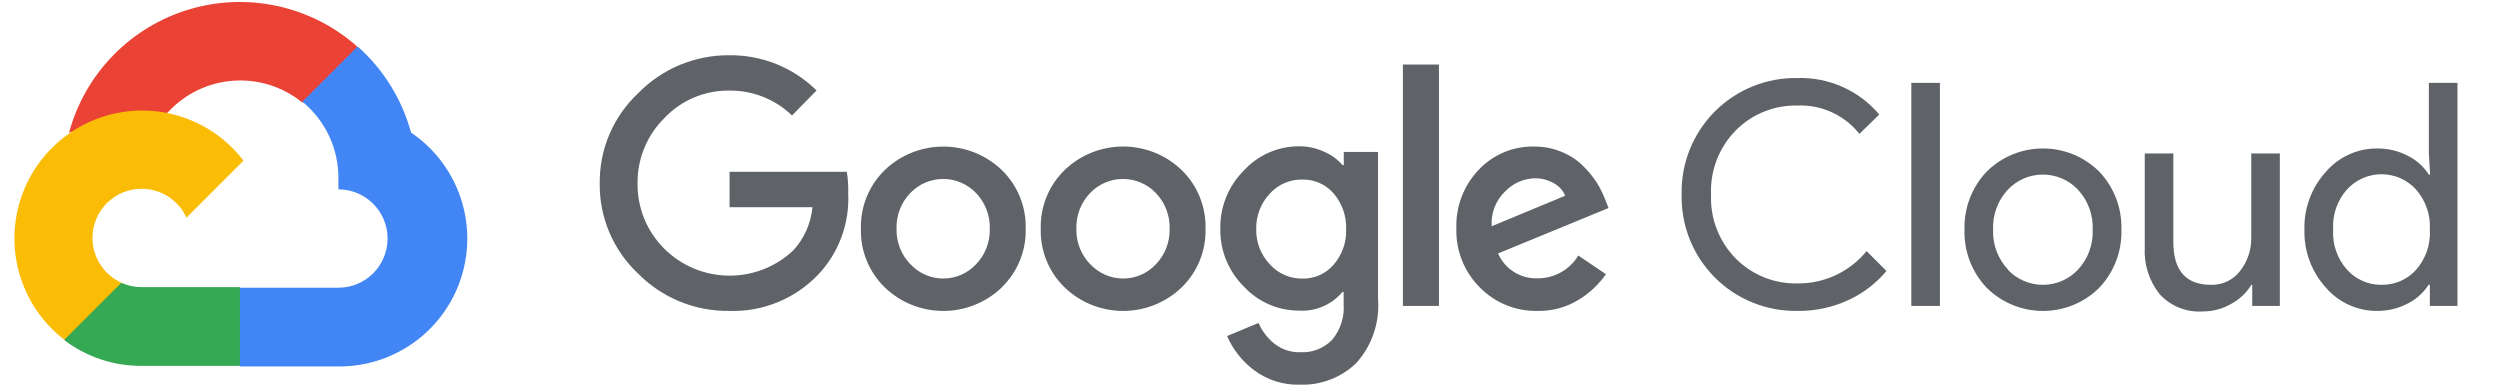
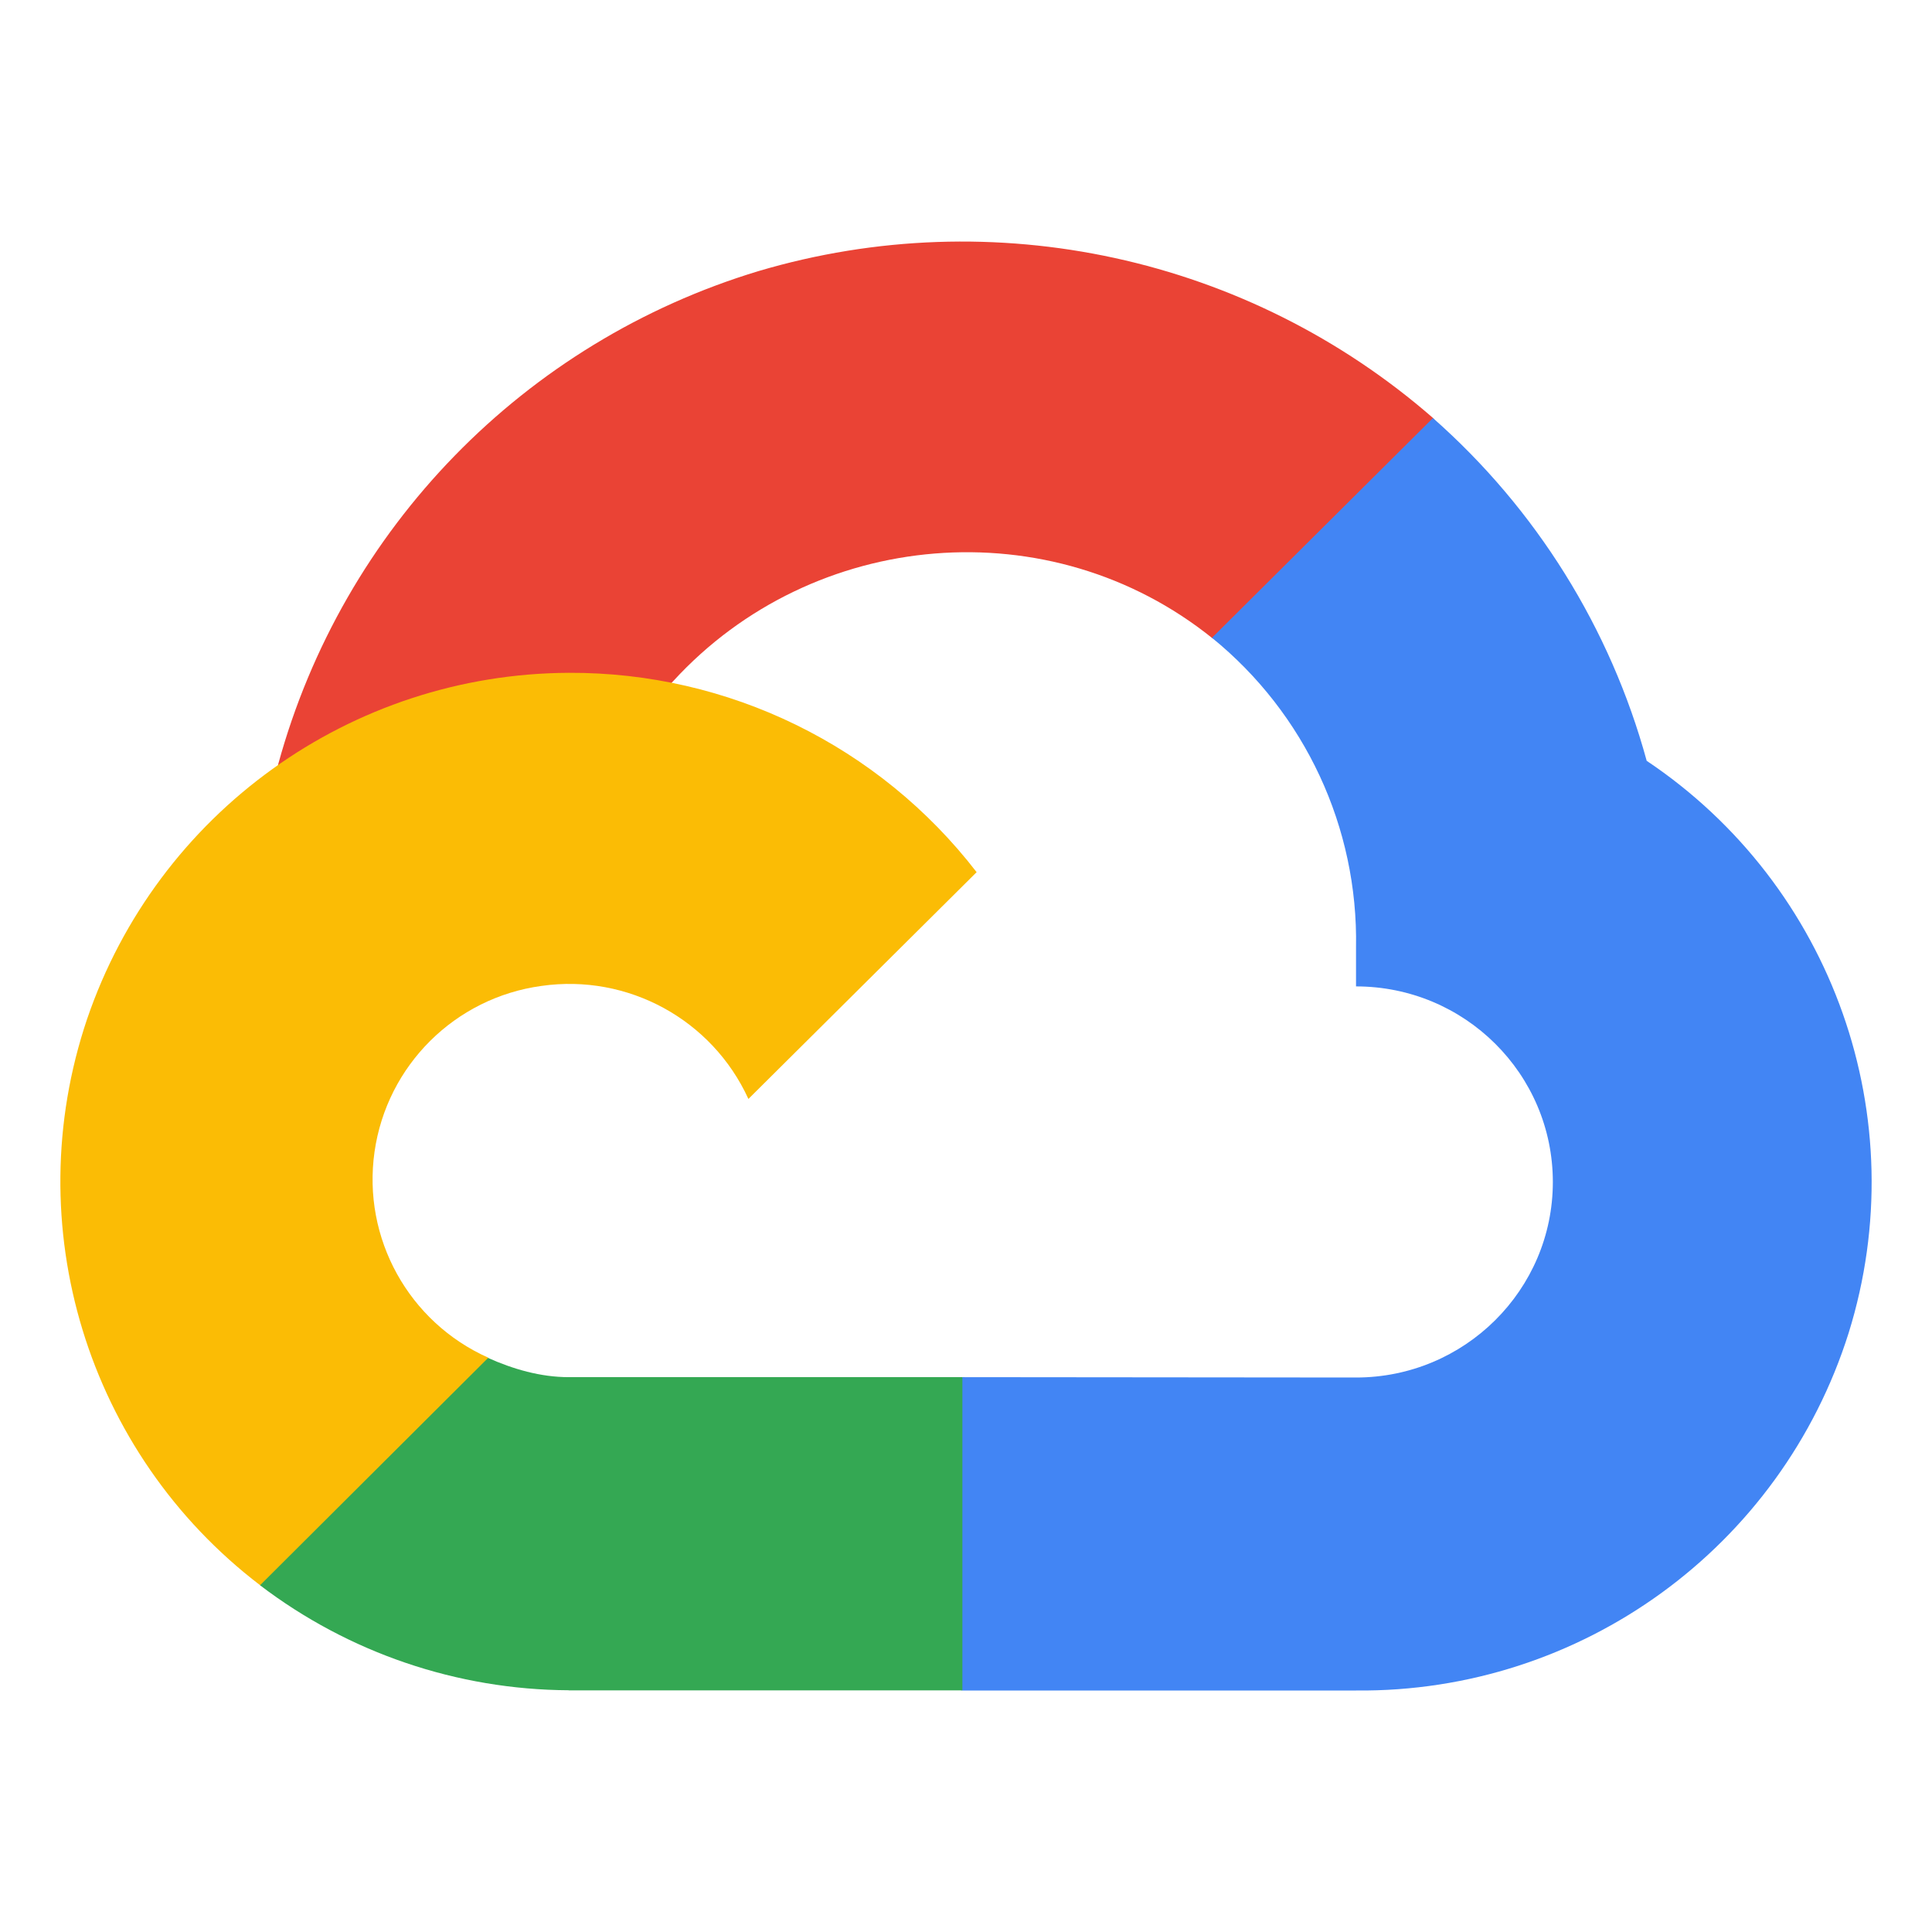
- <svg xmlns="http://www.w3.org/2000/svg" viewBox="0 0 181 28">
-   <defs>
-     <style>.cls-1{fill:#ea4335;}.cls-2{fill:#4285f4;}.cls-3{fill:#34a853;}.cls-4{fill:#fbbc05;}.cls-5{fill:#5f6368;}</style>
-   </defs>
-   <path class="cls-1" d="M21.85,7.41l1,0,2.85-2.85.14-1.21A12.81,12.81,0,0,0,5,9.6a1.55,1.55,0,0,1,1-.06l5.7-.94s.29-.48.44-.45a7.11,7.11,0,0,1,9.73-.74Z" />
-   <path class="cls-2" d="M29.76,9.6a12.84,12.84,0,0,0-3.87-6.24l-4,4A7.11,7.11,0,0,1,24.5,13v.71a3.56,3.56,0,1,1,0,7.12H17.38l-.71.72v4.27l.71.71H24.5A9.26,9.26,0,0,0,29.76,9.6Z" />
-   <path class="cls-3" d="M10.25,26.49h7.12v-5.7H10.25a3.54,3.54,0,0,1-1.47-.32l-1,.31L4.91,23.63l-.25,1A9.21,9.21,0,0,0,10.25,26.49Z" />
-   <path class="cls-4" d="M10.25,8A9.26,9.26,0,0,0,4.66,24.6l4.13-4.13a3.56,3.56,0,1,1,4.71-4.71l4.13-4.13A9.25,9.25,0,0,0,10.25,8Z" />
-   <path class="cls-5" d="M52.79,22.51a9.11,9.11,0,0,1-6.6-2.71,8.8,8.8,0,0,1-2.77-6.52,8.81,8.81,0,0,1,2.77-6.52A9.11,9.11,0,0,1,52.79,4a8.84,8.84,0,0,1,6.33,2.55L57.34,8.36a6.41,6.41,0,0,0-4.55-1.8,6.34,6.34,0,0,0-4.7,2,6.53,6.53,0,0,0-1.93,4.75A6.53,6.53,0,0,0,48.09,18a6.71,6.71,0,0,0,9.36.11A5.32,5.32,0,0,0,58.82,15h-6V12.44h8.49A8.12,8.12,0,0,1,61.41,14a8,8,0,0,1-2.19,5.9A8.51,8.51,0,0,1,52.79,22.51Zm19.74-1.7a6.12,6.12,0,0,1-8.47,0,5.7,5.7,0,0,1-1.73-4.25,5.71,5.71,0,0,1,1.73-4.25,6.13,6.13,0,0,1,8.47,0,5.71,5.71,0,0,1,1.73,4.25A5.7,5.7,0,0,1,72.52,20.81Zm-6.6-1.67a3.24,3.24,0,0,0,4.73,0,3.56,3.56,0,0,0,1-2.58,3.57,3.57,0,0,0-1-2.59,3.29,3.29,0,0,0-4.75,0,3.57,3.57,0,0,0-1,2.59A3.56,3.56,0,0,0,65.92,19.14Zm19.62,1.67a6.12,6.12,0,0,1-8.47,0,5.7,5.7,0,0,1-1.73-4.25,5.71,5.71,0,0,1,1.73-4.25,6.12,6.12,0,0,1,8.47,0,5.71,5.71,0,0,1,1.73,4.25A5.7,5.7,0,0,1,85.55,20.81Zm-6.6-1.67a3.24,3.24,0,0,0,4.73,0,3.56,3.56,0,0,0,1-2.58,3.57,3.57,0,0,0-1-2.59,3.29,3.29,0,0,0-4.75,0,3.57,3.57,0,0,0-1,2.59A3.56,3.56,0,0,0,78.94,19.14Zm15.16,8.71a5.24,5.24,0,0,1-3.33-1.06,6.13,6.13,0,0,1-1.94-2.46l2.28-.95a3.84,3.84,0,0,0,1.13,1.49,2.85,2.85,0,0,0,1.87.63,3,3,0,0,0,2.33-.9A3.65,3.65,0,0,0,97.28,22v-.86h-.09a3.81,3.81,0,0,1-3.13,1.35,5.43,5.43,0,0,1-4-1.74,5.75,5.75,0,0,1-1.71-4.19,5.81,5.81,0,0,1,1.71-4.22,5.42,5.42,0,0,1,4-1.75A4.3,4.3,0,0,1,95.9,11a3.7,3.7,0,0,1,1.3.95h.09V11h2.48V21.65a6.21,6.21,0,0,1-1.59,4.65A5.6,5.6,0,0,1,94.11,27.85Zm.18-7.68a2.91,2.91,0,0,0,2.26-1,3.7,3.7,0,0,0,.91-2.56A3.78,3.78,0,0,0,96.55,14a2.9,2.9,0,0,0-2.26-1,3.09,3.09,0,0,0-2.34,1,3.65,3.65,0,0,0-1,2.59,3.58,3.58,0,0,0,1,2.56A3.1,3.1,0,0,0,94.29,20.17Zm9.89-15.5V22.15h-2.61V4.67Zm7.16,17.84a5.68,5.68,0,0,1-4.21-1.71,5.79,5.79,0,0,1-1.69-4.24,5.86,5.86,0,0,1,1.63-4.28,5.36,5.36,0,0,1,4-1.67,5.05,5.05,0,0,1,2,.39,4.71,4.71,0,0,1,1.53,1,7,7,0,0,1,1,1.21,7.15,7.15,0,0,1,.59,1.17l.27.68-8,3.29a3,3,0,0,0,2.88,1.8,3.41,3.41,0,0,0,2.93-1.65l2,1.35a6.59,6.59,0,0,1-1.92,1.82A5.44,5.44,0,0,1,111.34,22.51ZM108,16.38l5.32-2.21a1.84,1.84,0,0,0-.83-.91,2.71,2.71,0,0,0-1.37-.35,3.09,3.09,0,0,0-2.15.95A3.17,3.17,0,0,0,108,16.38Z" />
-   <path class="cls-5" d="M130.13,22.51a8.24,8.24,0,0,1-8.38-8.43,8.24,8.24,0,0,1,8.38-8.43,7.46,7.46,0,0,1,5.93,2.64l-1.44,1.4a5.44,5.44,0,0,0-4.48-2.05,6.11,6.11,0,0,0-4.45,1.78,6.24,6.24,0,0,0-1.81,4.66,6.24,6.24,0,0,0,1.81,4.66,6.11,6.11,0,0,0,4.45,1.78,6.36,6.36,0,0,0,5-2.34l1.44,1.44a7.86,7.86,0,0,1-2.77,2.11A8.48,8.48,0,0,1,130.13,22.51Z" />
-   <path class="cls-5" d="M140.45,22.15h-2.07V6h2.07Z" />
-   <path class="cls-5" d="M143.83,12.43a5.79,5.79,0,0,1,8.16,0,5.85,5.85,0,0,1,1.6,4.2,5.85,5.85,0,0,1-1.6,4.2,5.79,5.79,0,0,1-8.16,0,5.85,5.85,0,0,1-1.6-4.2A5.85,5.85,0,0,1,143.83,12.43Zm1.54,7.1a3.49,3.49,0,0,0,5.07,0,4,4,0,0,0,1.07-2.9,4,4,0,0,0-1.07-2.9,3.49,3.49,0,0,0-5.07,0,4,4,0,0,0-1.07,2.9A4,4,0,0,0,145.38,19.52Z" />
-   <path class="cls-5" d="M165.06,22.15h-2V20.62H163A3.85,3.85,0,0,1,161.54,22a4.08,4.08,0,0,1-2.05.55,3.89,3.89,0,0,1-3.14-1.26,5,5,0,0,1-1.07-3.38V11.11h2.07v6.42q0,3.09,2.73,3.09a2.54,2.54,0,0,0,2.1-1,3.77,3.77,0,0,0,.81-2.39V11.11h2.07Z" />
-   <path class="cls-5" d="M172.09,22.51a4.86,4.86,0,0,1-3.7-1.69,6,6,0,0,1-1.55-4.19,6,6,0,0,1,1.55-4.19,4.86,4.86,0,0,1,3.7-1.69,4.69,4.69,0,0,1,2.26.54,3.83,3.83,0,0,1,1.5,1.35h.09l-.09-1.53V6h2.07V22.15h-2V20.62h-.09a3.83,3.83,0,0,1-1.5,1.35A4.69,4.69,0,0,1,172.09,22.51Zm.34-1.89a3.3,3.3,0,0,0,2.49-1.08,4.05,4.05,0,0,0,1-2.91,4.05,4.05,0,0,0-1-2.91,3.38,3.38,0,0,0-5,0,4,4,0,0,0-1,2.9,4,4,0,0,0,1,2.9A3.3,3.3,0,0,0,172.43,20.62Z" />
+ <svg xmlns="http://www.w3.org/2000/svg" width="800px" height="800px" viewBox="0 0 16 16" fill="none">
+   <path fill="#EA4335" d="M10.313 5.376l1.887-1.5-.332-.414a5.935 5.935 0 00-5.586-1.217 5.89 5.89 0 00-3.978 4.084c-.03.113.312-.098.463-.056l2.608-.428s.127-.124.201-.205c1.16-1.266 3.126-1.432 4.465-.354l.272.09z" />
+   <path fill="#4285F4" d="M13.637 6.3a5.835 5.835 0 00-1.77-2.838l-1.83 1.82a3.226 3.226 0 011.193 2.564v.323c.9 0 1.63.725 1.63 1.62 0 .893-.73 1.619-1.63 1.619l-3.257-.003-.325.035v2.507l.325.053h3.257a4.234 4.234 0 004.08-2.962A4.199 4.199 0 0013.636 6.3z" />
+   <path fill="#34A853" d="M4.711 13.999H7.97v-2.594H4.71c-.232 0-.461-.066-.672-.161l-.458.14-1.313 1.297-.114.447a4.254 4.254 0 002.557.87z" />
+   <path fill="#FBBC05" d="M4.711 5.572A4.234 4.234 0 00.721 8.44a4.206 4.206 0 001.433 4.688l1.89-1.884a1.617 1.617 0 01.44-3.079 1.63 1.63 0 011.714.936l1.89-1.878A4.24 4.24 0 004.71 5.572z" />
</svg>
